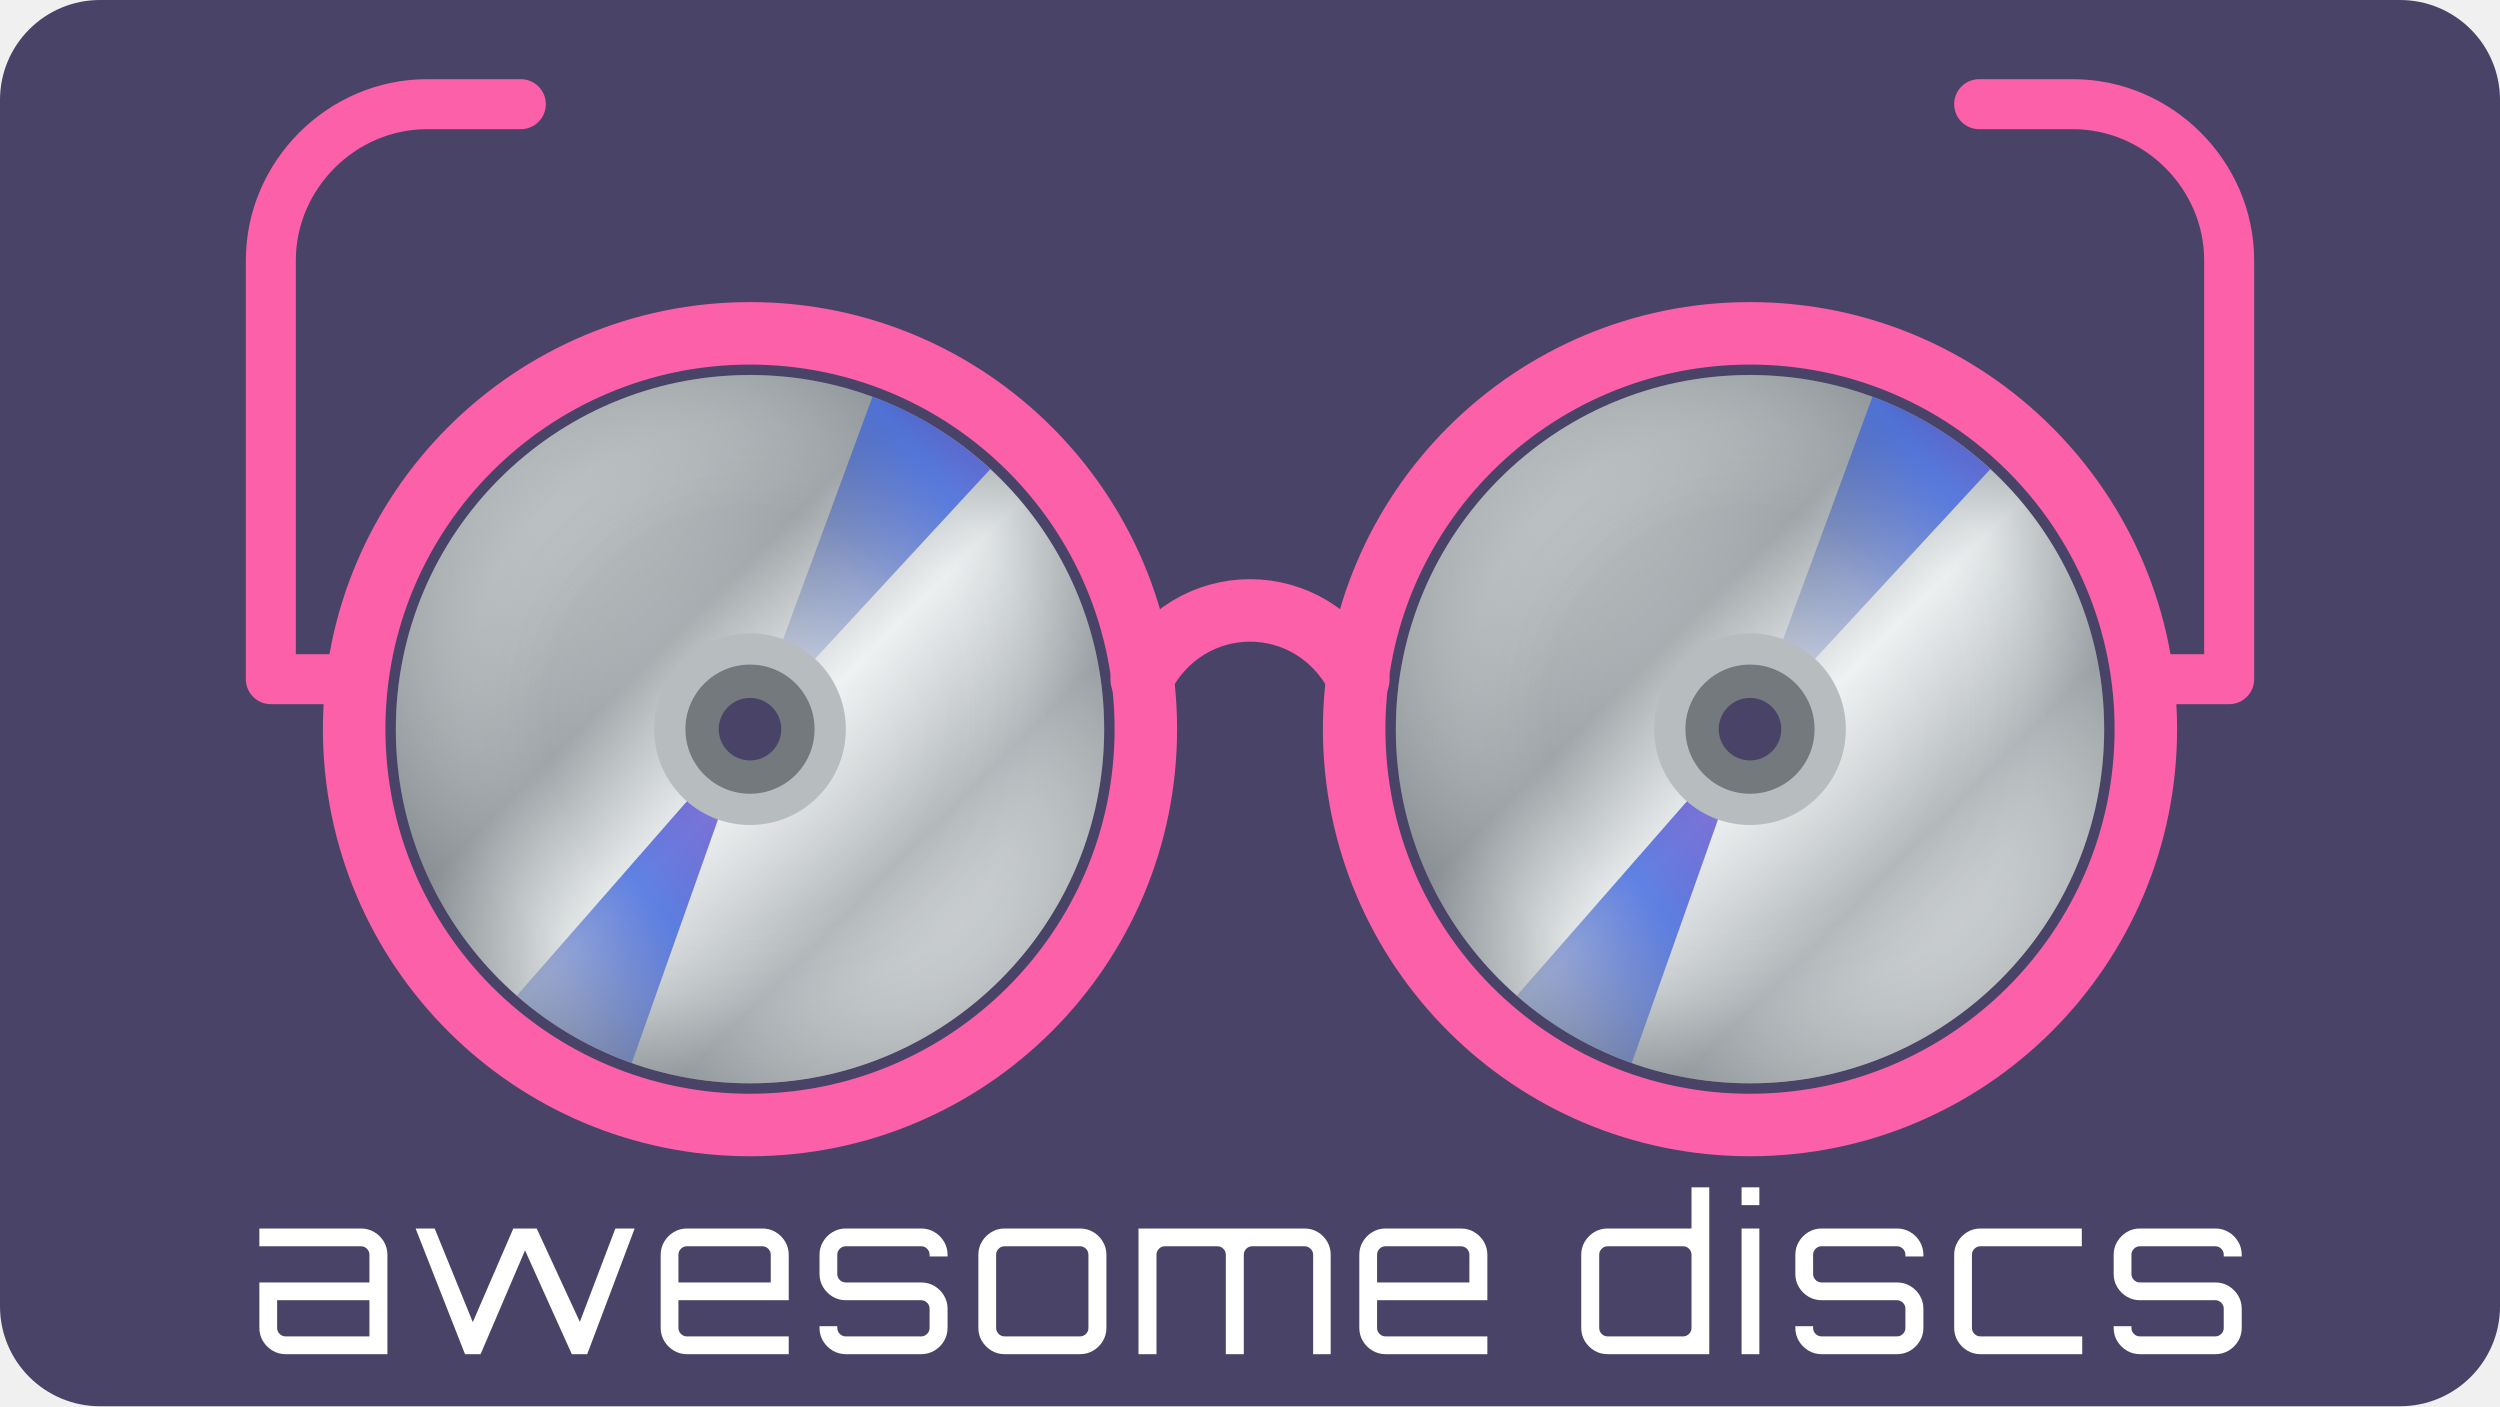
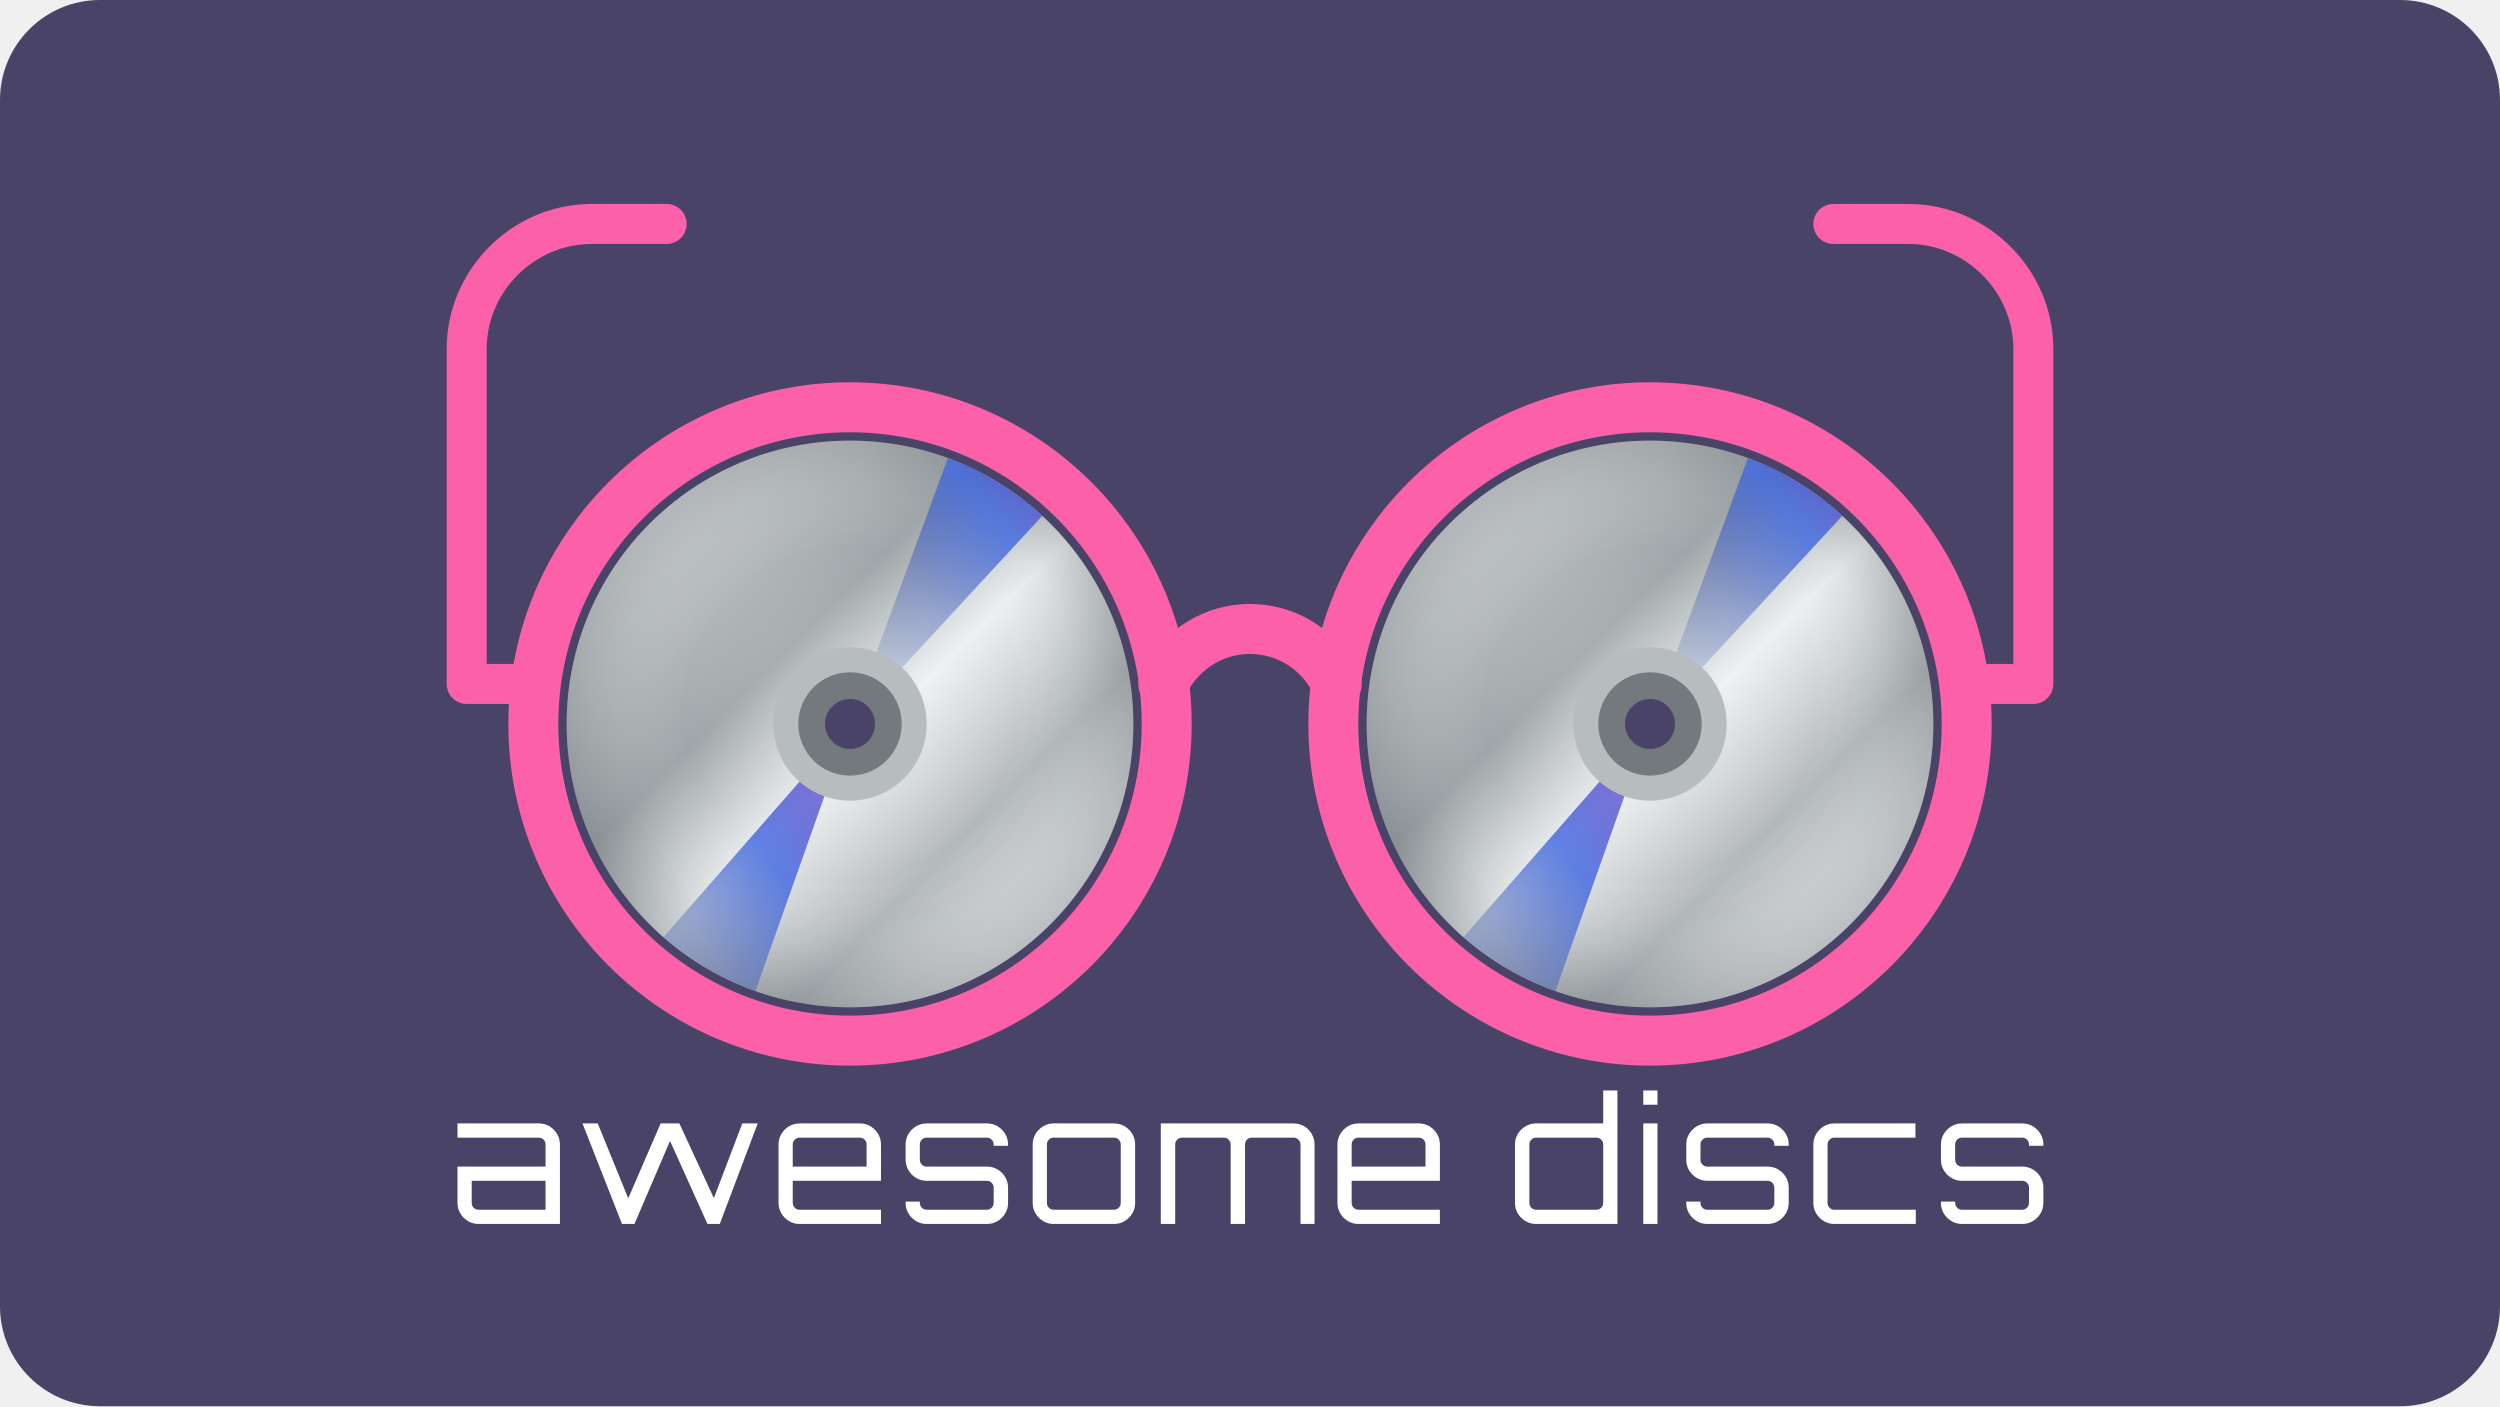
<svg xmlns="http://www.w3.org/2000/svg" viewBox="0 0 1200 675" role="img" aria-labelledby="title description">
  <defs>
    <linearGradient id="disc-silver" x1="0%" y1="0%" x2="100%" y2="100%">
      <stop offset="0" stop-color="#f7f8f8" />
      <stop offset=".18" stop-color="#c4c8ca" />
      <stop offset=".38" stop-color="#9fa5a8" />
      <stop offset=".53" stop-color="#edf0f1" />
      <stop offset=".7" stop-color="#b3b8bb" />
      <stop offset=".87" stop-color="#eef0f1" />
      <stop offset="1" stop-color="#979da1" />
    </linearGradient>
    <radialGradient id="disc-depth" cx="50%" cy="48%" r="52%">
      <stop offset="0" stop-color="#fff" stop-opacity=".22" />
      <stop offset=".56" stop-color="#fff" stop-opacity="0" />
      <stop offset=".8" stop-color="#626a6e" stop-opacity=".08" />
      <stop offset="1" stop-color="#4d5559" stop-opacity=".3" />
    </radialGradient>
    <linearGradient id="disc-highlight" x1="0%" y1="100%" x2="100%" y2="0%">
      <stop offset="0" stop-color="#1e3a8a" stop-opacity="0" />
      <stop offset=".35" stop-color="#2749b8" stop-opacity=".35" />
      <stop offset=".62" stop-color="#4169e1" stop-opacity=".82" />
      <stop offset=".82" stop-color="#4338ca" stop-opacity=".68" />
      <stop offset="1" stop-color="#312e81" stop-opacity=".18" />
    </linearGradient>
    <clipPath id="left-disc">
      <circle cx="360" cy="350" r="170" />
    </clipPath>
    <clipPath id="right-disc">
      <circle cx="840" cy="350" r="170" />
    </clipPath>
  </defs>
  <rect width="1200" height="675" rx="48" fill="#494368" />
-   <g aria-hidden="true">
+   <g aria-hidden="true" transform="translate(600 337.5) scale(.8) translate(-600 -337.5)">
    <g fill="none" stroke="#fc60a8" stroke-linecap="round" stroke-linejoin="round">
      <path d="M172 326h-42V125c0-41 34-75 75-75h45" stroke-width="24" />
      <path d="M1028 326h42V125c0-41-34-75-75-75h-45" stroke-width="24" />
    </g>
    <circle cx="360" cy="350" r="170" fill="url(#disc-silver)" />
    <circle cx="840" cy="350" r="170" fill="url(#disc-silver)" />
    <circle cx="360" cy="350" r="170" fill="url(#disc-depth)" />
    <circle cx="840" cy="350" r="170" fill="url(#disc-depth)" />
    <g clip-path="url(#left-disc)">
      <path d="m360 350 70-190 76 32z" fill="url(#disc-highlight)" />
      <path d="m360 350-68 192-72-32z" fill="url(#disc-highlight)" />
    </g>
    <g clip-path="url(#right-disc)">
      <path d="m840 350 70-190 76 32z" fill="url(#disc-highlight)" />
      <path d="m840 350-68 192-72-32z" fill="url(#disc-highlight)" />
    </g>
    <g fill="#b7bcbf">
      <circle cx="360" cy="350" r="46" />
      <circle cx="840" cy="350" r="46" />
    </g>
    <g fill="#73797d">
      <circle cx="360" cy="350" r="31" />
      <circle cx="840" cy="350" r="31" />
    </g>
    <g fill="#494368">
      <circle cx="360" cy="350" r="15" />
      <circle cx="840" cy="350" r="15" />
    </g>
    <g fill="none" stroke="#fc60a8" stroke-linecap="round" stroke-linejoin="round">
      <circle cx="360" cy="350" r="190" stroke-width="30" />
      <circle cx="840" cy="350" r="190" stroke-width="30" />
      <path d="M548 326c22-44 82-44 104 0" stroke-width="30" />
    </g>
    <g transform="translate(600 650) scale(1.5294) translate(-600 -646)">
      <path fill="#fff" d="M297.318 646.0Q295.074 646.0 293.204 644.878Q291.334 643.756 290.212 641.886Q289.09 640.016 289.09 637.772V623.492H323.634V614.788Q323.634 613.7 322.852 612.918Q322.07 612.136 320.982 612.136H289.09V606.56H320.982Q323.294 606.56 325.164 607.682Q327.034 608.804 328.156 610.674Q329.278 612.544 329.278 614.788V646.0ZM297.318 640.424H323.634V629.068H294.666V637.772Q294.666 638.86 295.448 639.642Q296.23 640.424 297.318 640.424Z M353.63 646.0 338.126 606.56H344.11L356.078 635.936L368.794 606.56H376.138L389.67 635.868L400.822 606.56H406.874L391.982 646.0H387.154L372.466 613.428L358.526 646.0Z M423.27 646.0Q421.026 646.0 419.156 644.878Q417.286 643.756 416.164 641.886Q415.042 640.016 415.042 637.772V614.788Q415.042 612.544 416.164 610.674Q417.286 608.804 419.156 607.682Q421.026 606.56 423.27 606.56H446.934Q449.246 606.56 451.116 607.682Q452.986 608.804 454.108 610.674Q455.23 612.544 455.23 614.788V629.068H420.618V637.772Q420.618 638.86 421.4 639.642Q422.182 640.424 423.27 640.424H455.23V646.0H423.27ZM420.618 623.492H449.586V614.788Q449.586 613.7 448.804 612.918Q448.022 612.136 446.934 612.136H423.27Q422.182 612.136 421.4 612.918Q420.618 613.7 420.618 614.788Z M473.122 646.0Q470.878 646.0 469.008 644.878Q467.138 643.756 466.016 641.886Q464.894 640.016 464.894 637.772V637.228H470.47V637.772Q470.47 638.86 471.252 639.642Q472.034 640.424 473.122 640.424H496.786Q497.874 640.424 498.656 639.642Q499.438 638.86 499.438 637.772V631.72Q499.438 630.632 498.656 629.85Q497.874 629.068 496.786 629.068H473.122Q470.878 629.068 469.008 627.946Q467.138 626.824 466.016 624.954Q464.894 623.084 464.894 620.84V614.788Q464.894 612.544 466.016 610.674Q467.138 608.804 469.008 607.682Q470.878 606.56 473.122 606.56H496.786Q499.098 606.56 500.968 607.682Q502.838 608.804 503.96 610.674Q505.082 612.544 505.082 614.788V615.332H499.438V614.788Q499.438 613.7 498.656 612.918Q497.874 612.136 496.786 612.136H473.122Q472.034 612.136 471.252 612.918Q470.47 613.7 470.47 614.788V620.84Q470.47 621.928 471.252 622.71Q472.034 623.492 473.122 623.492H496.786Q499.098 623.492 500.968 624.614Q502.838 625.736 503.96 627.606Q505.082 629.476 505.082 631.72V637.772Q505.082 640.016 503.96 641.886Q502.838 643.756 500.968 644.878Q499.098 646.0 496.786 646.0H473.122Z M522.974 646.0Q520.73 646.0 518.86 644.878Q516.99 643.756 515.868 641.886Q514.746 640.016 514.746 637.772V614.788Q514.746 612.544 515.868 610.674Q516.99 608.804 518.86 607.682Q520.73 606.56 522.974 606.56H546.638Q548.95 606.56 550.82 607.682Q552.69 608.804 553.812 610.674Q554.934 612.544 554.934 614.788V637.772Q554.934 640.016 553.812 641.886Q552.69 643.756 550.82 644.878Q548.95 646.0 546.638 646.0H522.974ZM522.974 640.424H546.638Q547.726 640.424 548.508 639.642Q549.29 638.86 549.29 637.772V614.788Q549.29 613.7 548.508 612.918Q547.726 612.136 546.638 612.136H522.974Q521.886 612.136 521.104 612.918Q520.322 613.7 520.322 614.788V637.772Q520.322 638.86 521.104 639.642Q521.886 640.424 522.974 640.424Z M565.006 646.0V606.56H617.094Q619.406 606.56 621.276 607.682Q623.146 608.804 624.234 610.674Q625.322 612.544 625.322 614.788V646.0H619.814V614.788Q619.814 613.7 618.998 612.918Q618.182 612.136 617.094 612.136H600.706Q599.618 612.136 598.836 612.918Q598.054 613.7 598.054 614.788V646.0H592.41V614.788Q592.41 613.7 591.628 612.918Q590.846 612.136 589.758 612.136H573.302Q572.214 612.136 571.432 612.918Q570.65 613.7 570.65 614.788V646.0Z M642.534 646.0Q640.29 646.0 638.42 644.878Q636.55 643.756 635.428 641.886Q634.306 640.016 634.306 637.772V614.788Q634.306 612.544 635.428 610.674Q636.55 608.804 638.42 607.682Q640.29 606.56 642.534 606.56H666.198Q668.51 606.56 670.38 607.682Q672.25 608.804 673.372 610.674Q674.494 612.544 674.494 614.788V629.068H639.882V637.772Q639.882 638.86 640.664 639.642Q641.446 640.424 642.534 640.424H674.494V646.0H642.534ZM639.882 623.492H668.85V614.788Q668.85 613.7 668.068 612.918Q667.286 612.136 666.198 612.136H642.534Q641.446 612.136 640.664 612.918Q639.882 613.7 639.882 614.788Z M712.25 646.0Q709.938 646.0 708.068 644.878Q706.198 643.756 705.076 641.886Q703.954 640.016 703.954 637.772V614.788Q703.954 612.544 705.076 610.674Q706.198 608.804 708.068 607.682Q709.938 606.56 712.25 606.56H738.566V593.64H744.142V646.0H712.25ZM712.25 640.424H735.914Q737.002 640.424 737.784 639.642Q738.566 638.86 738.566 637.772V614.788Q738.566 613.7 737.784 612.918Q737.002 612.136 735.914 612.136H712.25Q711.162 612.136 710.38 612.918Q709.598 613.7 709.598 614.788V637.772Q709.598 638.86 710.38 639.642Q711.162 640.424 712.25 640.424Z M754.282 646.0V606.56H759.858V646.0ZM754.282 599.216V593.64H759.858V599.216Z M779.382 646.0Q777.138 646.0 775.268 644.878Q773.398 643.756 772.276 641.886Q771.154 640.016 771.154 637.772V637.228H776.73V637.772Q776.73 638.86 777.512 639.642Q778.294 640.424 779.382 640.424H803.046Q804.134 640.424 804.916 639.642Q805.698 638.86 805.698 637.772V631.72Q805.698 630.632 804.916 629.85Q804.134 629.068 803.046 629.068H779.382Q777.138 629.068 775.268 627.946Q773.398 626.824 772.276 624.954Q771.154 623.084 771.154 620.84V614.788Q771.154 612.544 772.276 610.674Q773.398 608.804 775.268 607.682Q777.138 606.56 779.382 606.56H803.046Q805.358 606.56 807.228 607.682Q809.098 608.804 810.22 610.674Q811.342 612.544 811.342 614.788V615.332H805.698V614.788Q805.698 613.7 804.916 612.918Q804.134 612.136 803.046 612.136H779.382Q778.294 612.136 777.512 612.918Q776.73 613.7 776.73 614.788V620.84Q776.73 621.928 777.512 622.71Q778.294 623.492 779.382 623.492H803.046Q805.358 623.492 807.228 624.614Q809.098 625.736 810.22 627.606Q811.342 629.476 811.342 631.72V637.772Q811.342 640.016 810.22 641.886Q809.098 643.756 807.228 644.878Q805.358 646.0 803.046 646.0H779.382Z M829.234 646.0Q826.99 646.0 825.12 644.878Q823.25 643.756 822.128 641.886Q821.006 640.016 821.006 637.772V614.788Q821.006 612.544 822.128 610.674Q823.25 608.804 825.12 607.682Q826.99 606.56 829.234 606.56H861.058V612.136H829.234Q828.146 612.136 827.364 612.918Q826.582 613.7 826.582 614.788V637.772Q826.582 638.86 827.364 639.642Q828.146 640.424 829.234 640.424H861.194V646.0H829.234Z M879.29 646.0Q877.046 646.0 875.176 644.878Q873.306 643.756 872.184 641.886Q871.062 640.016 871.062 637.772V637.228H876.638V637.772Q876.638 638.86 877.42 639.642Q878.202 640.424 879.29 640.424H902.954Q904.042 640.424 904.824 639.642Q905.606 638.86 905.606 637.772V631.72Q905.606 630.632 904.824 629.85Q904.042 629.068 902.954 629.068H879.29Q877.046 629.068 875.176 627.946Q873.306 626.824 872.184 624.954Q871.062 623.084 871.062 620.84V614.788Q871.062 612.544 872.184 610.674Q873.306 608.804 875.176 607.682Q877.046 606.56 879.29 606.56H902.954Q905.266 606.56 907.136 607.682Q909.006 608.804 910.128 610.674Q911.25 612.544 911.25 614.788V615.332H905.606V614.788Q905.606 613.7 904.824 612.918Q904.042 612.136 902.954 612.136H879.29Q878.202 612.136 877.42 612.918Q876.638 613.7 876.638 614.788V620.84Q876.638 621.928 877.42 622.71Q878.202 623.492 879.29 623.492H902.954Q905.266 623.492 907.136 624.614Q909.006 625.736 910.128 627.606Q911.25 629.476 911.25 631.72V637.772Q911.25 640.016 910.128 641.886Q909.006 643.756 907.136 644.878Q905.266 646.0 902.954 646.0H879.29Z" />
    </g>
  </g>
</svg>
